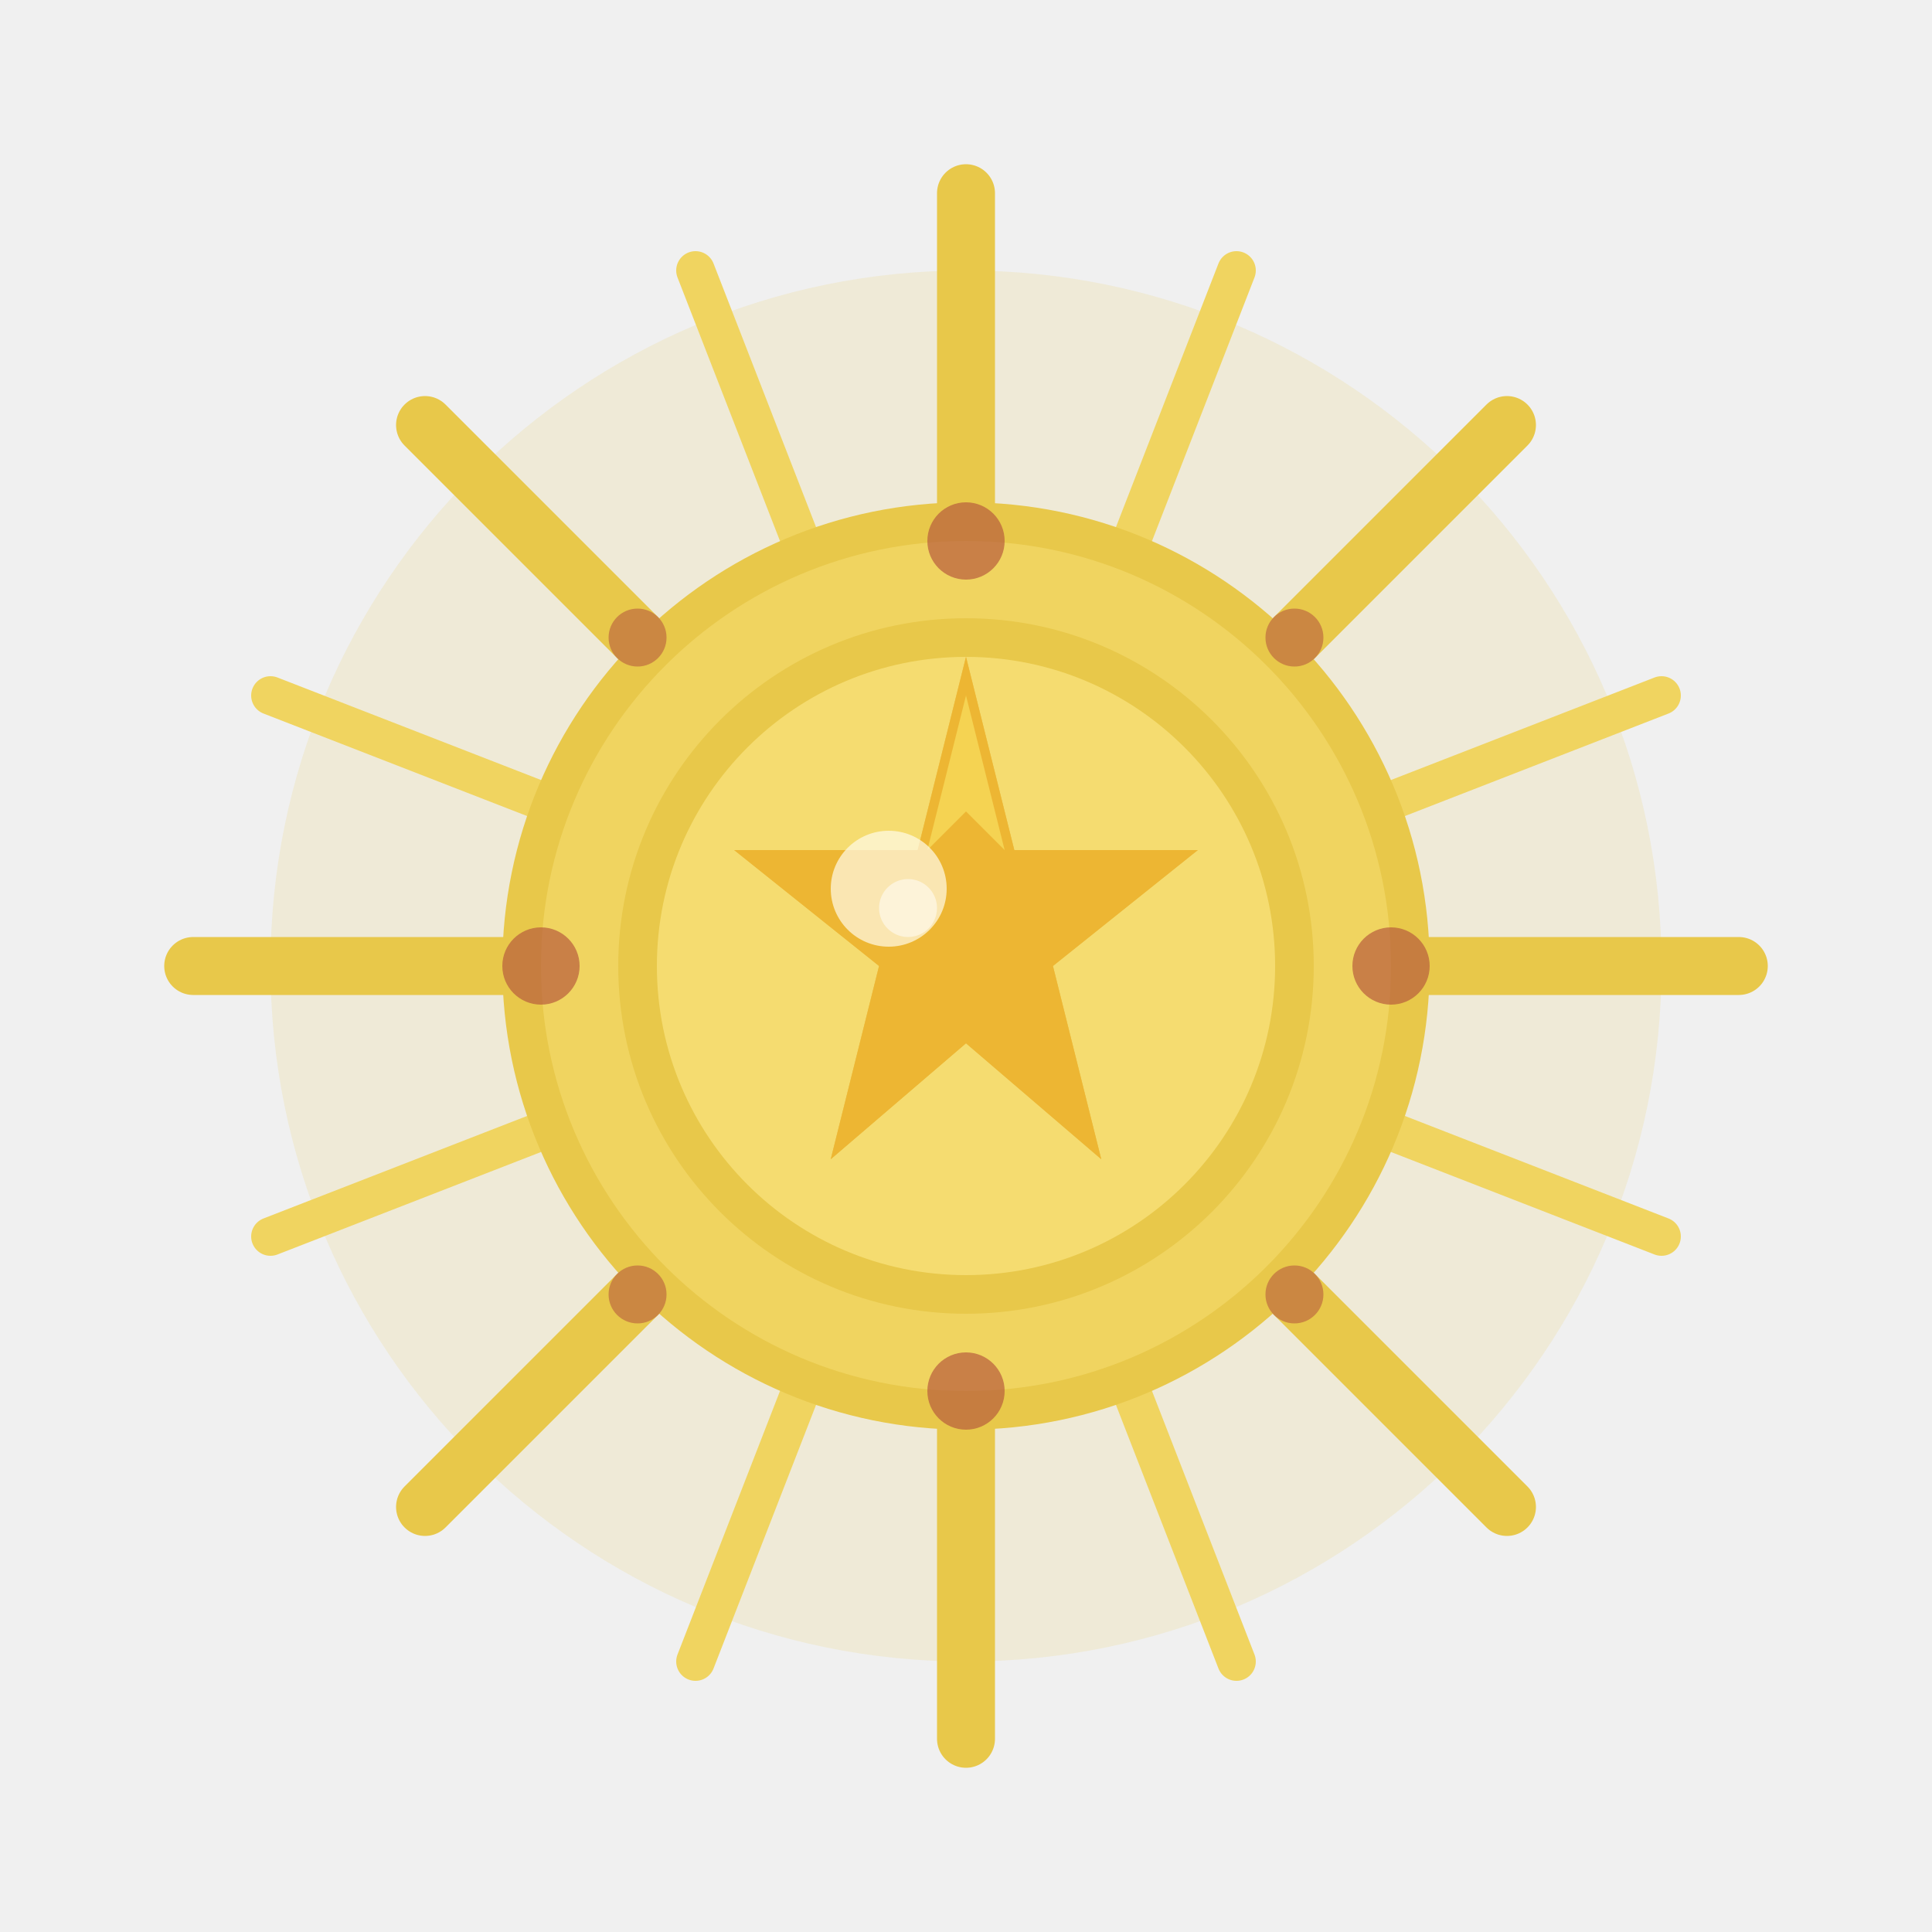
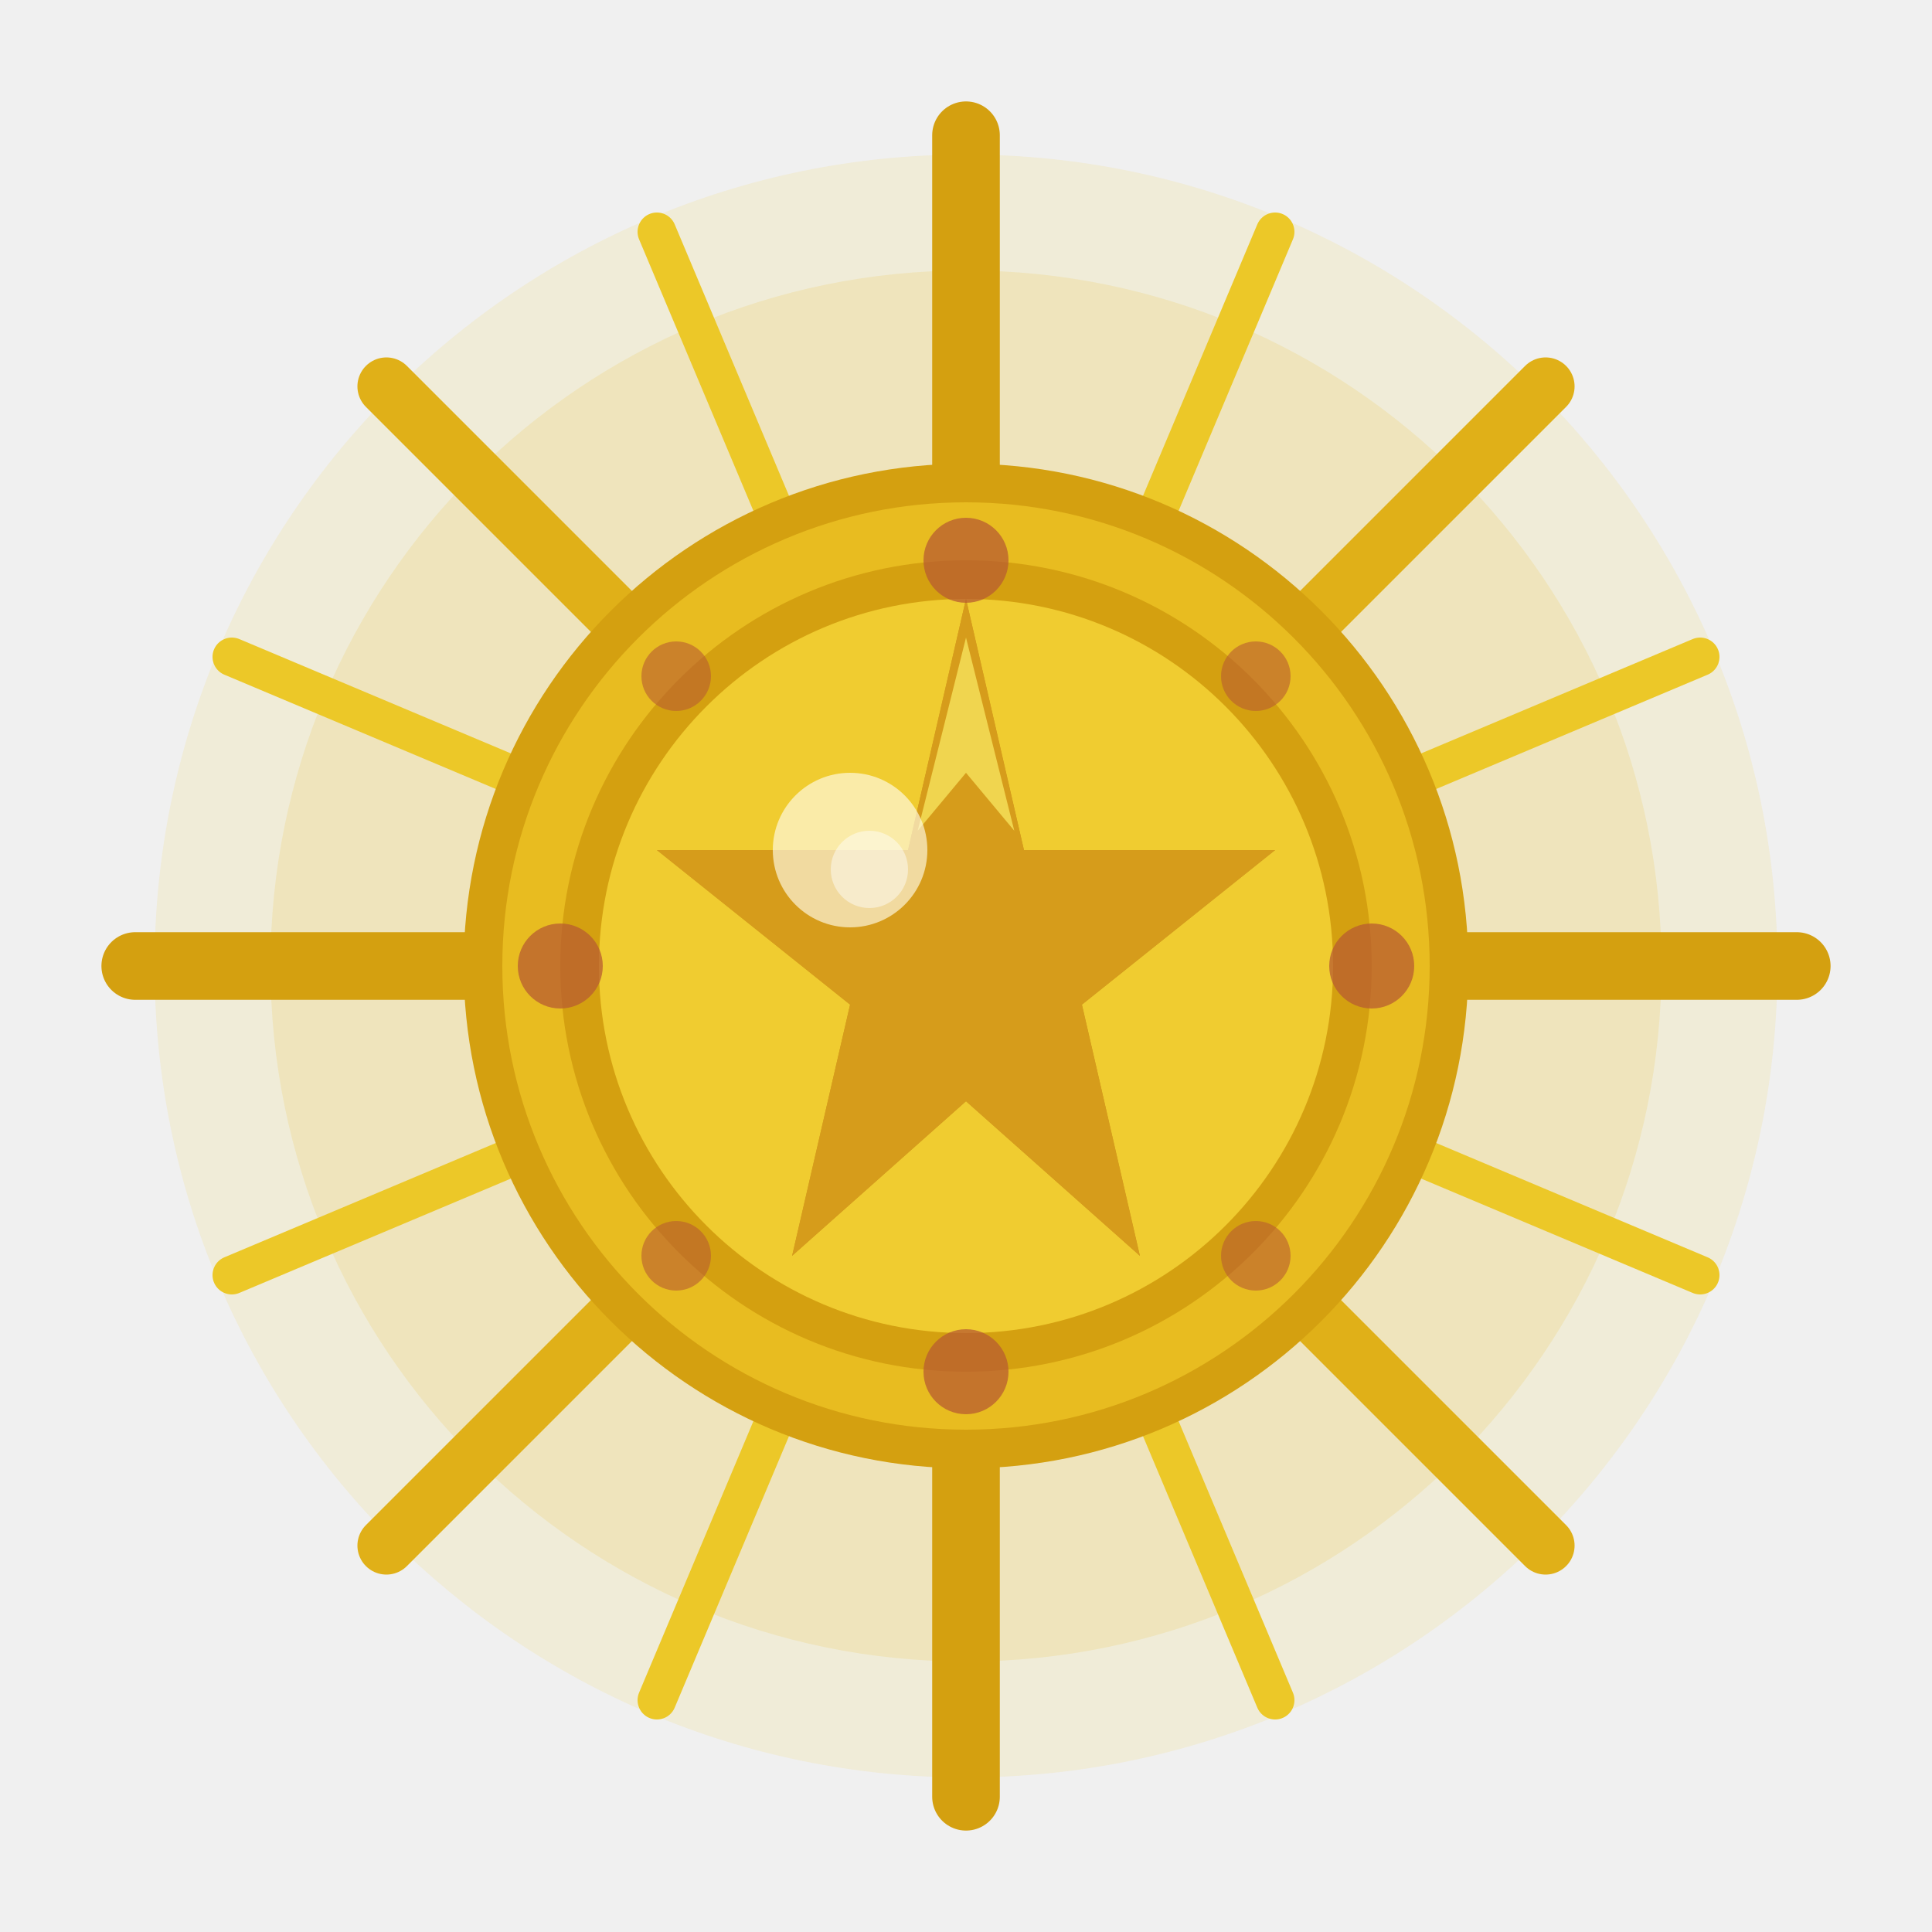
- <svg xmlns="http://www.w3.org/2000/svg" viewBox="0 0 100 100" fill="none">
-   <circle cx="50" cy="50" r="36" fill="#E8C84A" opacity="0.15" />
-   <path d="M50 50 L50 10" stroke="#E8C84A" stroke-width="3" stroke-linecap="round" />
-   <path d="M50 50 L50 90" stroke="#E8C84A" stroke-width="3" stroke-linecap="round" />
-   <path d="M50 50 L10 50" stroke="#E8C84A" stroke-width="3" stroke-linecap="round" />
-   <path d="M50 50 L90 50" stroke="#E8C84A" stroke-width="3" stroke-linecap="round" />
-   <path d="M50 50 L22 22" stroke="#E8C84A" stroke-width="3" stroke-linecap="round" />
-   <path d="M50 50 L78 22" stroke="#E8C84A" stroke-width="3" stroke-linecap="round" />
-   <path d="M50 50 L22 78" stroke="#E8C84A" stroke-width="3" stroke-linecap="round" />
-   <path d="M50 50 L78 78" stroke="#E8C84A" stroke-width="3" stroke-linecap="round" />
-   <path d="M50 50 L36 14" stroke="#F0D460" stroke-width="2" stroke-linecap="round" />
-   <path d="M50 50 L64 14" stroke="#F0D460" stroke-width="2" stroke-linecap="round" />
-   <path d="M50 50 L86 36" stroke="#F0D460" stroke-width="2" stroke-linecap="round" />
-   <path d="M50 50 L86 64" stroke="#F0D460" stroke-width="2" stroke-linecap="round" />
-   <path d="M50 50 L64 86" stroke="#F0D460" stroke-width="2" stroke-linecap="round" />
-   <path d="M50 50 L36 86" stroke="#F0D460" stroke-width="2" stroke-linecap="round" />
-   <path d="M50 50 L14 64" stroke="#F0D460" stroke-width="2" stroke-linecap="round" />
-   <path d="M50 50 L14 36" stroke="#F0D460" stroke-width="2" stroke-linecap="round" />
-   <circle cx="50" cy="50" r="24" fill="#E8C84A" />
-   <circle cx="50" cy="50" r="22" fill="#F0D460" />
-   <circle cx="50" cy="50" r="18" fill="#E8C84A" />
-   <circle cx="50" cy="50" r="16" fill="#F5DC70" />
-   <path d="M50 34 L52.5 44 L62 44 L54.5 50 L57 60 L50 54 L43 60 L45.5 50 L38 44 L47.5 44 Z" fill="#E8A820" />
-   <path d="M50 34 L52.5 44 L62 44 L54.5 50 L57 60 L50 54 L43 60 L45.5 50 L38 44 L47.5 44 Z" fill="#F0C040" opacity="0.6" />
-   <path d="M50 36 L52 44 L50 42 L48 44 Z" fill="#F8E060" opacity="0.7" />
-   <circle cx="50" cy="28" r="2" fill="#B85C3C" opacity="0.7" />
-   <circle cx="50" cy="72" r="2" fill="#B85C3C" opacity="0.7" />
-   <circle cx="28" cy="50" r="2" fill="#B85C3C" opacity="0.7" />
-   <circle cx="72" cy="50" r="2" fill="#B85C3C" opacity="0.7" />
-   <circle cx="33" cy="33" r="1.5" fill="#B85C3C" opacity="0.6" />
-   <circle cx="67" cy="33" r="1.5" fill="#B85C3C" opacity="0.6" />
-   <circle cx="33" cy="67" r="1.5" fill="#B85C3C" opacity="0.6" />
-   <circle cx="67" cy="67" r="1.5" fill="#B85C3C" opacity="0.6" />
-   <circle cx="46" cy="46" r="3" fill="#FFFBE8" opacity="0.7" />
-   <circle cx="47" cy="47" r="1.5" fill="white" opacity="0.5" />
+ <svg xmlns="http://www.w3.org/2000/svg" viewBox="0 0 100 100">
+   <circle cx="50" cy="50" r="42" fill="#F0C820" opacity="0.12" />
+   <circle cx="50" cy="50" r="36" fill="#E8B818" opacity="0.15" />
+   <path d="M50 50 L50 7" stroke="#D4A010" stroke-width="3.5" stroke-linecap="round" fill="none" />
+   <path d="M50 50 L50 93" stroke="#D4A010" stroke-width="3.5" stroke-linecap="round" fill="none" />
+   <path d="M50 50 L7 50" stroke="#D4A010" stroke-width="3.5" stroke-linecap="round" fill="none" />
+   <path d="M50 50 L93 50" stroke="#D4A010" stroke-width="3.5" stroke-linecap="round" fill="none" />
+   <path d="M50 50 L20 20" stroke="#E0B018" stroke-width="3" stroke-linecap="round" fill="none" />
+   <path d="M50 50 L80 20" stroke="#E0B018" stroke-width="3" stroke-linecap="round" fill="none" />
+   <path d="M50 50 L20 80" stroke="#E0B018" stroke-width="3" stroke-linecap="round" fill="none" />
+   <path d="M50 50 L80 80" stroke="#E0B018" stroke-width="3" stroke-linecap="round" fill="none" />
+   <path d="M50 50 L34 12" stroke="#ECC828" stroke-width="2" stroke-linecap="round" fill="none" />
+   <path d="M50 50 L66 12" stroke="#ECC828" stroke-width="2" stroke-linecap="round" fill="none" />
+   <path d="M50 50 L88 34" stroke="#ECC828" stroke-width="2" stroke-linecap="round" fill="none" />
+   <path d="M50 50 L88 66" stroke="#ECC828" stroke-width="2" stroke-linecap="round" fill="none" />
+   <path d="M50 50 L66 88" stroke="#ECC828" stroke-width="2" stroke-linecap="round" fill="none" />
+   <path d="M50 50 L34 88" stroke="#ECC828" stroke-width="2" stroke-linecap="round" fill="none" />
+   <path d="M50 50 L12 66" stroke="#ECC828" stroke-width="2" stroke-linecap="round" fill="none" />
+   <path d="M50 50 L12 34" stroke="#ECC828" stroke-width="2" stroke-linecap="round" fill="none" />
+   <circle cx="50" cy="50" r="26" fill="#D4A010" />
+   <circle cx="50" cy="50" r="24" fill="#E8BC20" />
+   <circle cx="50" cy="50" r="21" fill="#D4A010" />
+   <circle cx="50" cy="50" r="19" fill="#F0CC30" />
+   <path d="M50 31 L53 44 L66 44 L56 52 L59 65 L50 57 L41 65 L44 52 L34 44 L47 44 Z" fill="#C08010" />
+   <path d="M50 31 L53 44 L66 44 L56 52 L59 65 L50 57 L41 65 L44 52 L34 44 L47 44 Z" fill="#E0A820" opacity="0.7" />
+   <path d="M50 33 L52.5 43 L50 40 L47.5 43 Z" fill="#F8E860" opacity="0.75" />
+   <circle cx="50" cy="29" r="2.2" fill="#B85C30" opacity="0.75" />
+   <circle cx="50" cy="71" r="2.2" fill="#B85C30" opacity="0.75" />
+   <circle cx="29" cy="50" r="2.2" fill="#B85C30" opacity="0.75" />
+   <circle cx="71" cy="50" r="2.2" fill="#B85C30" opacity="0.75" />
+   <circle cx="35" cy="35" r="1.8" fill="#B85C30" opacity="0.6" />
+   <circle cx="65" cy="35" r="1.8" fill="#B85C30" opacity="0.6" />
+   <circle cx="35" cy="65" r="1.8" fill="#B85C30" opacity="0.6" />
+   <circle cx="65" cy="65" r="1.8" fill="#B85C30" opacity="0.6" />
+   <circle cx="44" cy="44" r="4" fill="#FFFCE8" opacity="0.65" />
+   <circle cx="45" cy="45" r="2" fill="white" opacity="0.45" />
</svg>
